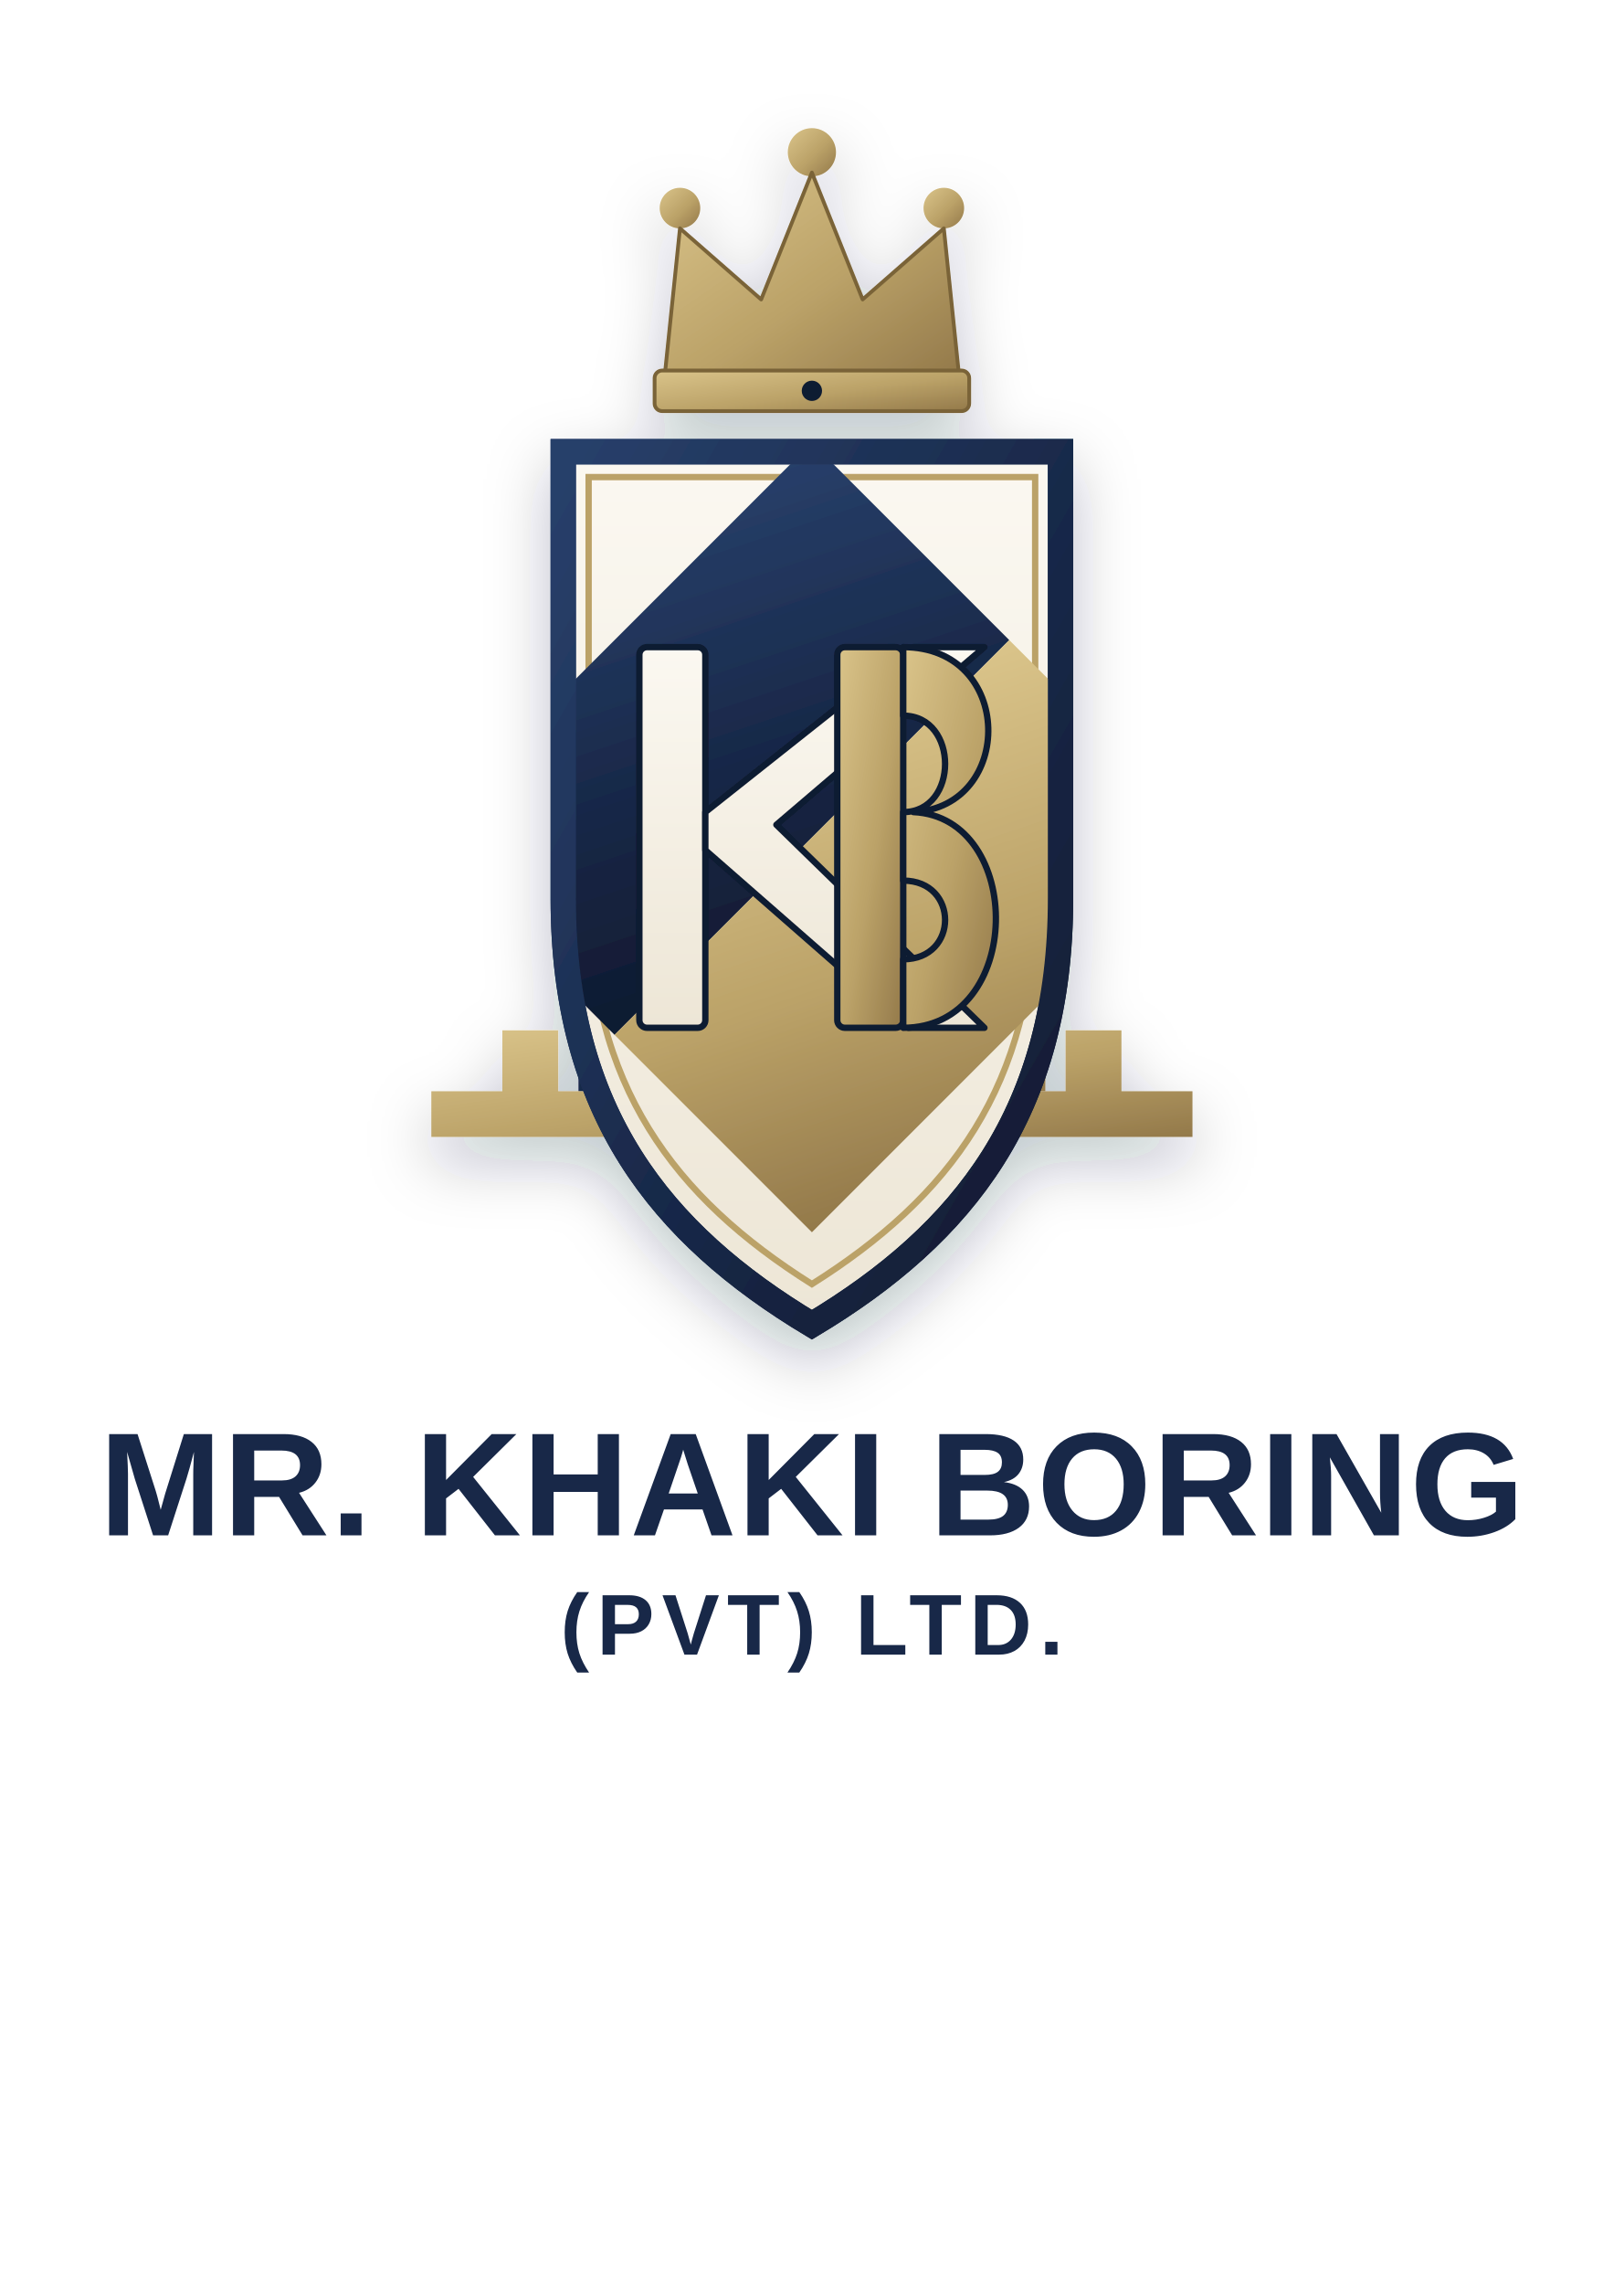
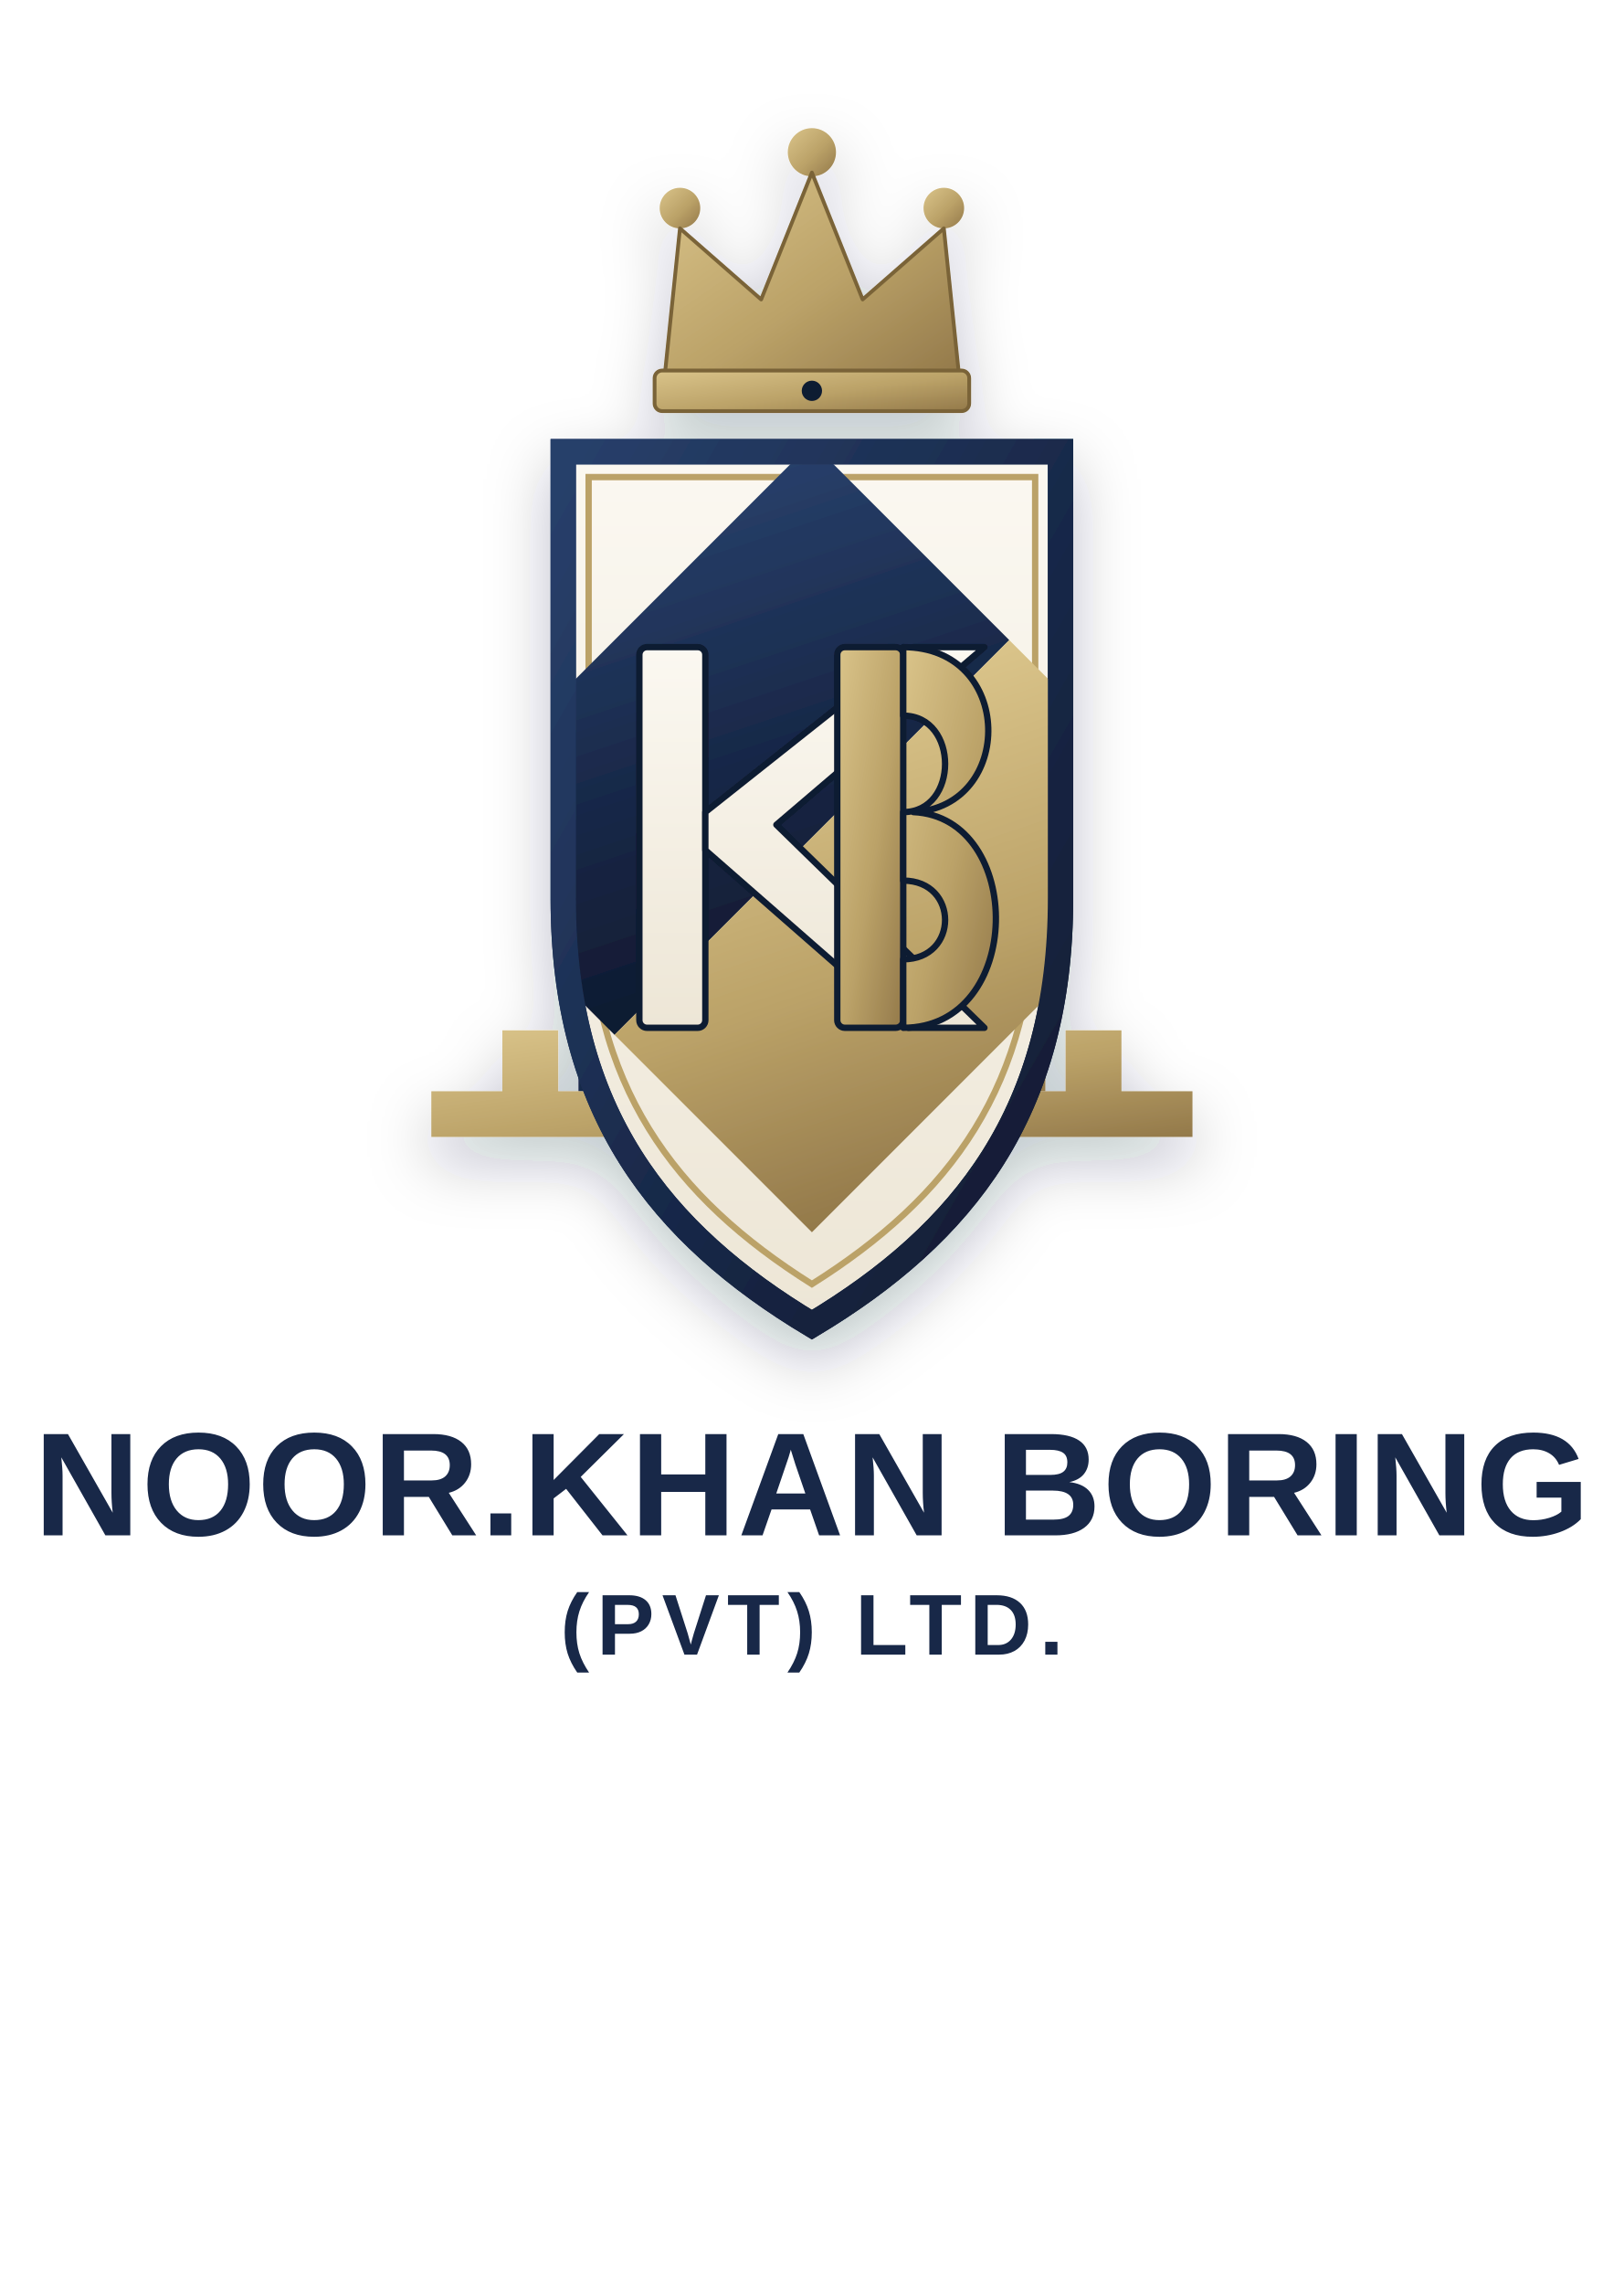
- <svg xmlns="http://www.w3.org/2000/svg" viewBox="0 0 640 900" role="img" aria-label="Mr Khaki Boring Pvt Ltd logo">
+ <svg xmlns="http://www.w3.org/2000/svg" viewBox="0 0 640 900" role="img" aria-label="NOOR.KHAN Boring Pvt Ltd logo">
  <defs>
    <linearGradient id="navyBevel" x1="0%" y1="0%" x2="100%" y2="100%">
      <stop offset="0%" stop-color="#28406B" />
      <stop offset="55%" stop-color="#182848" />
      <stop offset="100%" stop-color="#0F1A30" />
    </linearGradient>
-     <linearGradient id="khakiBevel" x1="0%" y1="0%" x2="100%" y2="100%">
+     <linearGradient id="NOORBevel" x1="0%" y1="0%" x2="100%" y2="100%">
      <stop offset="0%" stop-color="#DAC48A" />
      <stop offset="55%" stop-color="#BBA268" />
      <stop offset="100%" stop-color="#93794A" />
    </linearGradient>
    <linearGradient id="creamFill" x1="0%" y1="0%" x2="0%" y2="100%">
      <stop offset="0%" stop-color="#FBF8F1" />
      <stop offset="100%" stop-color="#EDE6D6" />
    </linearGradient>
    <filter id="softShadow" x="-30%" y="-30%" width="160%" height="160%">
      <feDropShadow dx="0" dy="10" stdDeviation="12" flood-color="#0F1A30" flood-opacity="0.25" />
    </filter>
  </defs>
  <g filter="url(#softShadow)">
    <g>
-       <circle cx="268" cy="82" r="8" fill="url(#khakiBevel)" />
-       <circle cx="320" cy="60" r="9.5" fill="url(#khakiBevel)" />
-       <circle cx="372" cy="82" r="8" fill="url(#khakiBevel)" />
-       <path d="M 262,148 L 268,90 L 300,118 L 320,68 L 340,118 L 372,90 L 378,148 Z" fill="url(#khakiBevel)" stroke="#7A6438" stroke-width="1.5" stroke-linejoin="round" />
-       <rect x="258" y="146" width="124" height="16" rx="3" fill="url(#khakiBevel)" stroke="#7A6438" stroke-width="1.5" />
+       <circle cx="268" cy="82" r="8" fill="url(#NOORBevel)" />
+       <circle cx="320" cy="60" r="9.5" fill="url(#NOORBevel)" />
+       <circle cx="372" cy="82" r="8" fill="url(#NOORBevel)" />
+       <path d="M 262,148 L 268,90 L 300,118 L 320,68 L 340,118 L 372,90 L 378,148 Z" fill="url(#NOORBevel)" stroke="#7A6438" stroke-width="1.5" stroke-linejoin="round" />
+       <rect x="258" y="146" width="124" height="16" rx="3" fill="url(#NOORBevel)" stroke="#7A6438" stroke-width="1.5" />
      <circle cx="320" cy="154" r="4" fill="#0F1A30" />
    </g>
    <g>
      <polygon points="228,182 228,430 278,430 278,206 253,182" fill="url(#navyBevel)" />
      <g fill="#4A5D85" opacity="0.85">
        <rect x="238" y="230" width="9" height="12" />
        <rect x="256" y="230" width="9" height="12" />
        <rect x="238" y="256" width="9" height="12" />
        <rect x="256" y="256" width="9" height="12" />
        <rect x="238" y="282" width="9" height="12" />
        <rect x="256" y="282" width="9" height="12" />
      </g>
-       <polygon points="412,200 412,430 362,430 362,224 387,200" fill="url(#khakiBevel)" />
+       <polygon points="412,200 412,430 362,430 362,224 387,200" fill="url(#NOORBevel)" />
      <g fill="#7A6438" opacity="0.85">
        <rect x="372" y="248" width="9" height="12" />
        <rect x="390" y="248" width="9" height="12" />
        <rect x="372" y="274" width="9" height="12" />
        <rect x="390" y="274" width="9" height="12" />
        <rect x="372" y="300" width="9" height="12" />
        <rect x="390" y="300" width="9" height="12" />
      </g>
-       <path d="M 170,430 L 198,430 L 198,406 L 220,406 L 220,430 L 420,430 L 420,406 L 442,406 L 442,430 L 470,430 L 470,448 L 170,448 Z" fill="url(#khakiBevel)" />
+       <path d="M 170,430 L 198,430 L 198,406 L 220,406 L 220,430 L 420,430 L 420,406 L 442,406 L 442,430 L 470,430 L 470,448 L 170,448 Z" fill="url(#NOORBevel)" />
    </g>
    <g>
      <path d="M 222,178 L 418,178 L 418,354                 C 418,438 380,486 320,522                C 260,486 222,438 222,354 Z" fill="url(#creamFill)" stroke="url(#navyBevel)" stroke-width="10" />
      <path d="M 232,188 L 408,188 L 408,352                C 408,428 374,472 320,506                C 266,472 232,428 232,352 Z" fill="none" stroke="#BBA268" stroke-width="2.5" />
      <clipPath id="shieldClip">
        <path d="M 222,178 L 418,178 L 418,354                   C 418,438 380,486 320,522                  C 260,486 222,438 222,354 Z" />
      </clipPath>
      <g clip-path="url(#shieldClip)">
        <g transform="translate(320,330) rotate(45)">
          <rect x="-110" y="-110" width="110" height="220" fill="url(#navyBevel)" />
-           <rect x="0" y="-110" width="110" height="220" fill="url(#khakiBevel)" />
+           <rect x="0" y="-110" width="110" height="220" fill="url(#NOORBevel)" />
        </g>
      </g>
      <path d="M 222,178 L 418,178 L 418,354                 C 418,438 380,486 320,522                C 260,486 222,438 222,354 Z" fill="none" stroke="url(#navyBevel)" stroke-width="10" />
    </g>
    <g stroke="#0F1A30" stroke-width="2.5" stroke-linejoin="round">
      <g fill="url(#creamFill)">
        <rect x="252" y="255" width="26" height="150" rx="3" />
        <polygon points="278,320 360,255 388,255 306,325 388,405 358,405 278,335" />
      </g>
-       <g fill="url(#khakiBevel)">
+       <g fill="url(#NOORBevel)">
        <rect x="330" y="255" width="26" height="150" rx="3" />
        <path d="M 356,255 C 400,255 400,318 360,320 C 404,322 404,405 356,405                  L 356,378 C 378,378 378,347 356,347                  L 356,320                  C 378,320 378,282 356,282 Z" />
      </g>
    </g>
  </g>
  <g font-family="'Arial Black', Arial, Helvetica, sans-serif" text-anchor="middle" fill="#182848">
-     <text x="320" y="605" font-size="58" font-weight="900" letter-spacing="0.5">MR. KHAKI BORING</text>
+     <text x="320" y="605" font-size="58" font-weight="900" letter-spacing="0.5">NOOR.KHAN BORING</text>
    <text x="320" y="652" font-size="34" font-weight="700" letter-spacing="3">(PVT) LTD.</text>
  </g>
</svg>
